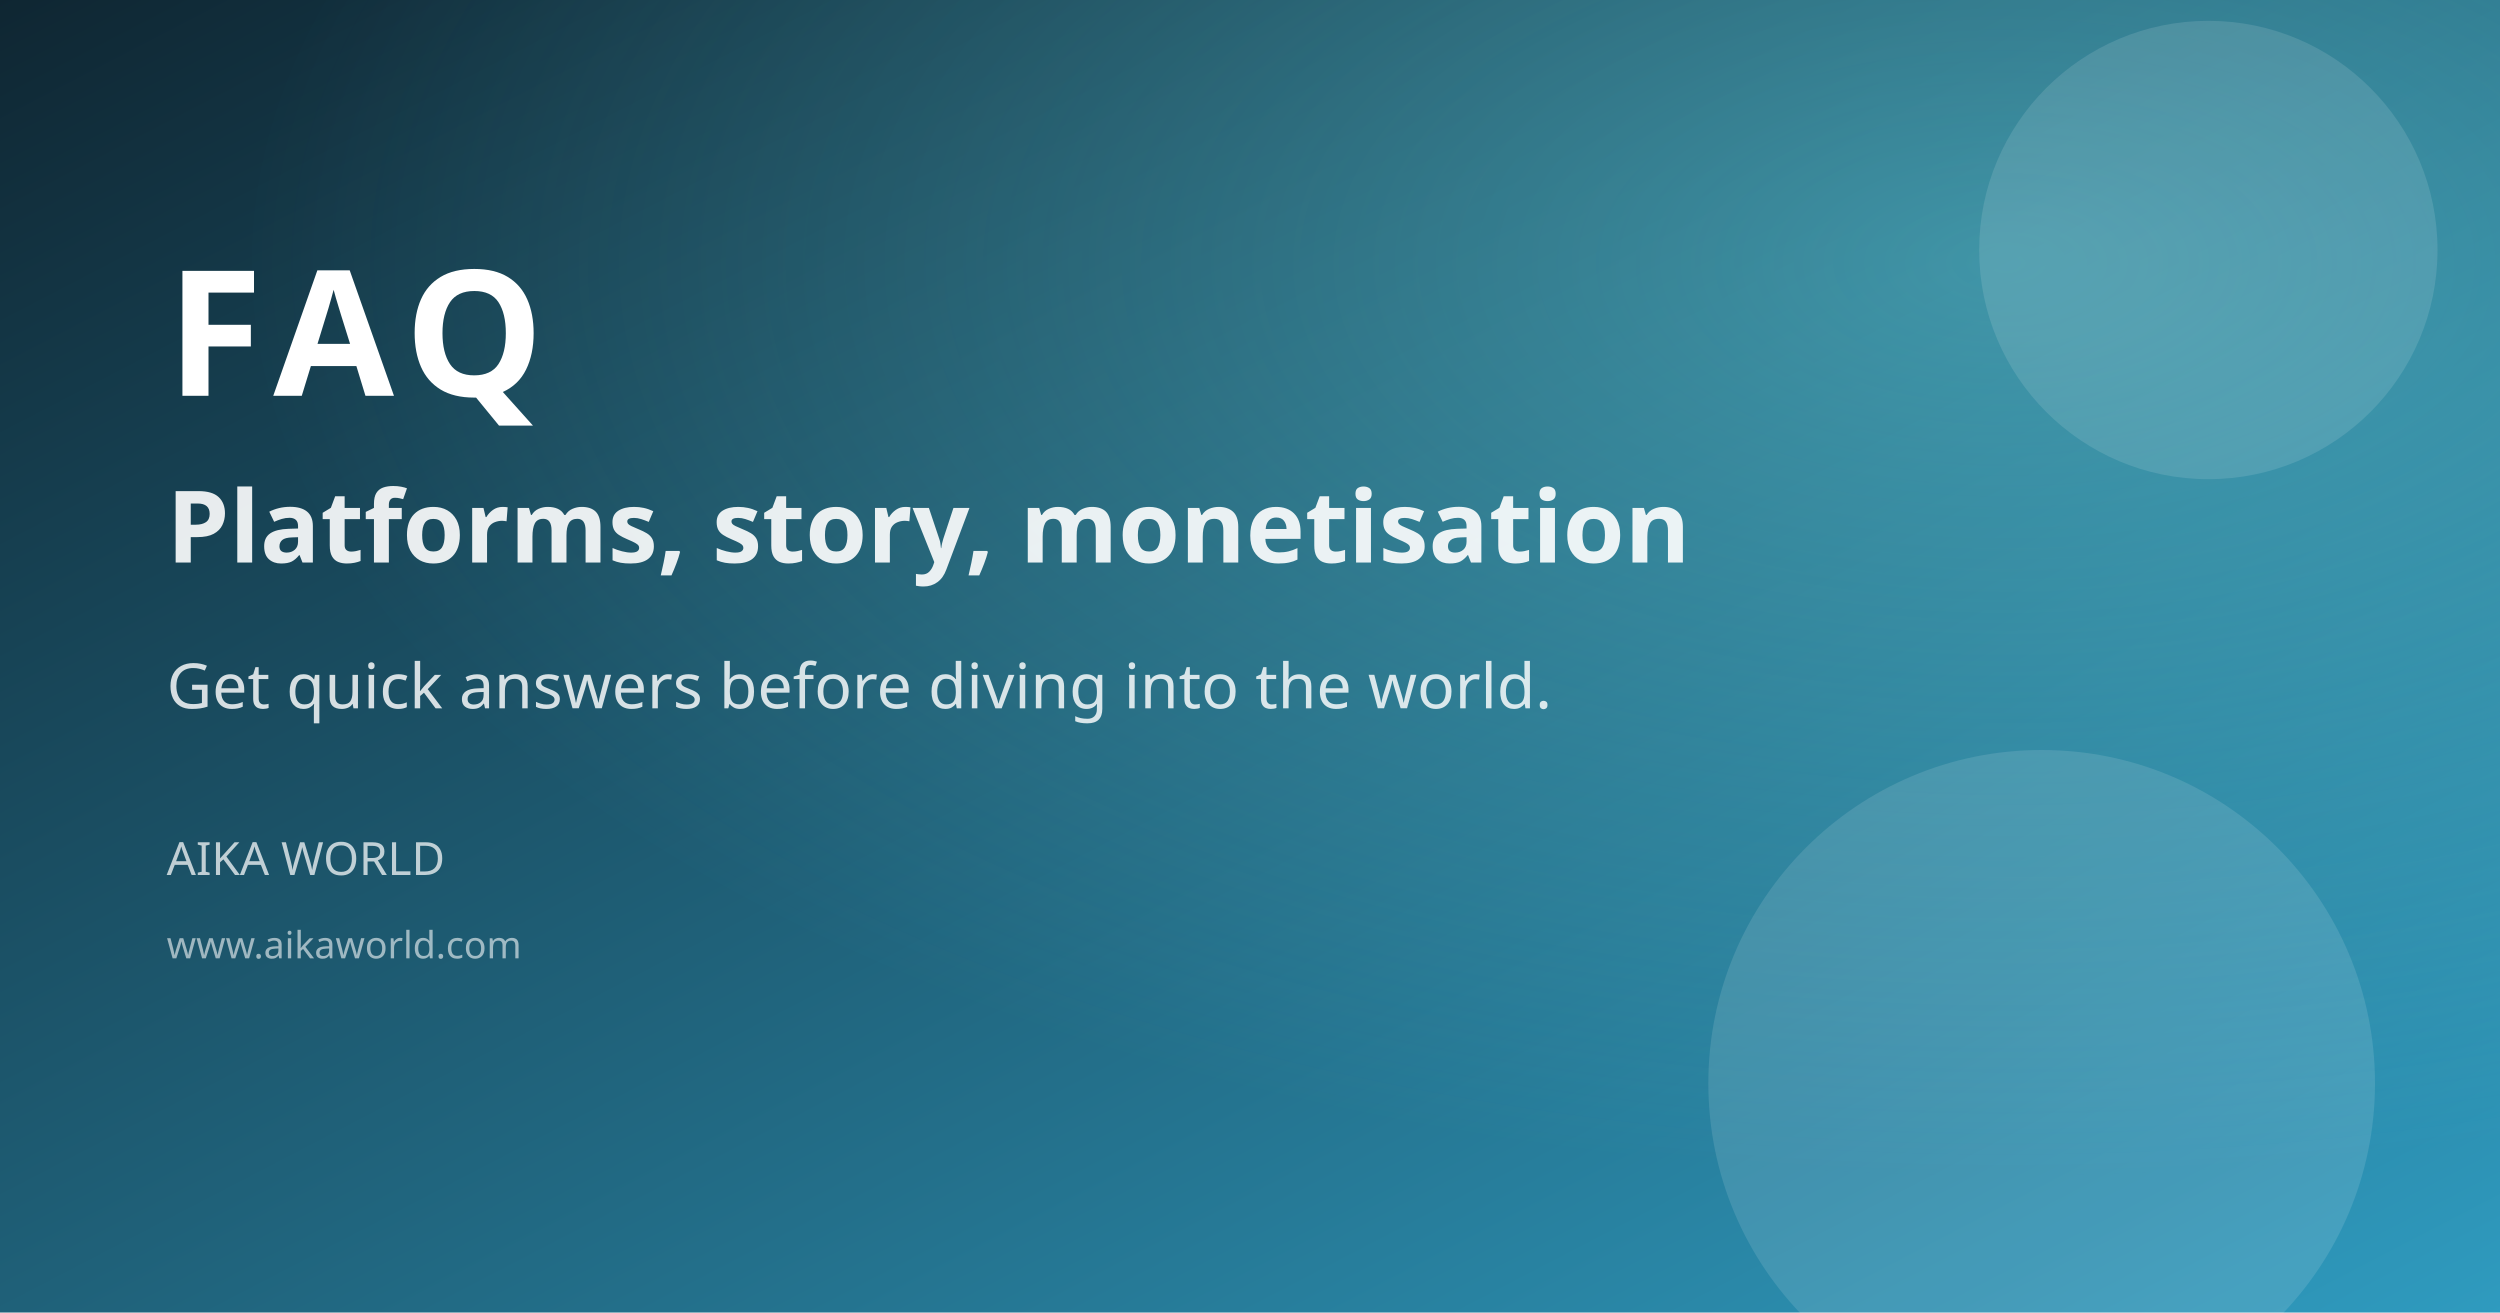
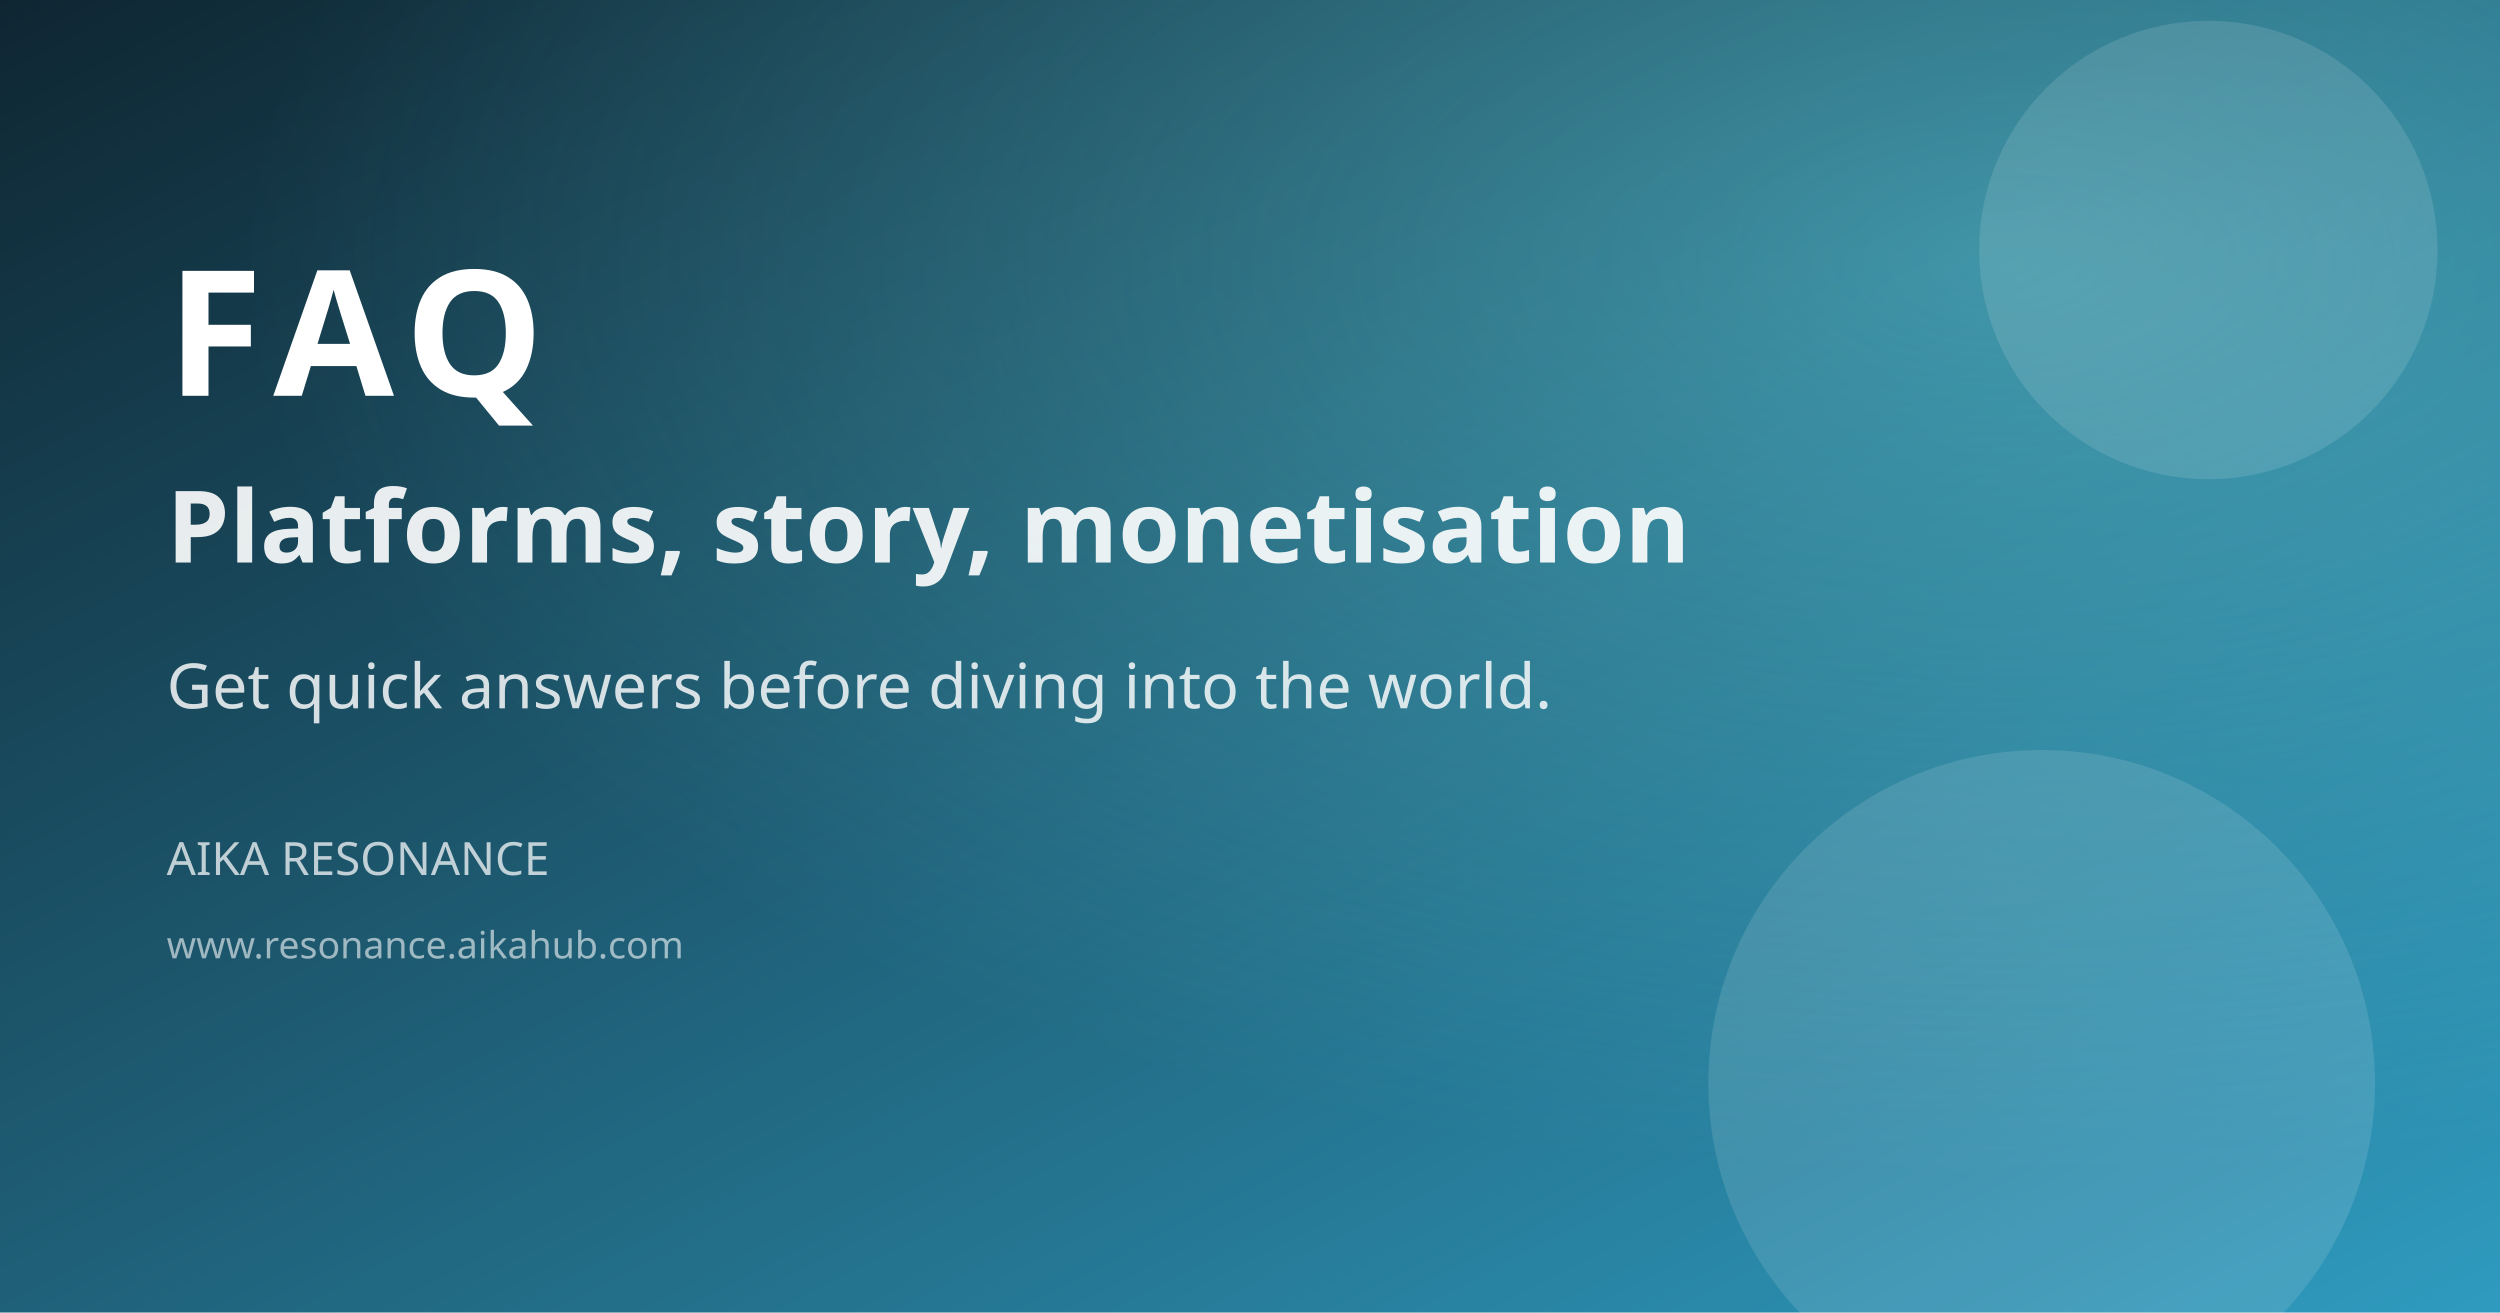
<svg xmlns="http://www.w3.org/2000/svg" width="1200" height="630" viewBox="0 0 1200 630">
  <defs>
    <linearGradient id="faq-en-gradient" x1="0%" y1="0%" x2="100%" y2="100%">
      <stop offset="0%" stop-color="#0f2632" />
      <stop offset="100%" stop-color="#2f9bbf" />
    </linearGradient>
    <radialGradient id="faq-en-radial" cx="80%" cy="20%" r="70%">
      <stop offset="0%" stop-color="#7ff7ff" stop-opacity="0.35" />
      <stop offset="100%" stop-color="#7ff7ff" stop-opacity="0" />
    </radialGradient>
  </defs>
  <rect width="1200" height="630" fill="url(#faq-en-gradient)" />
  <rect width="1200" height="630" fill="url(#faq-en-radial)" />
  <g fill="rgba(255,255,255,0.12)">
    <circle cx="1060" cy="120" r="110" />
    <circle cx="980" cy="520" r="160" />
  </g>
  <g fill="#ffffff">
    <text x="80" y="190" font-family="'Fira Sans', 'Segoe UI', sans-serif" font-size="84" font-weight="700" letter-spacing="0.08em">FAQ</text>
    <text x="80" y="270" font-family="'Fira Sans', 'Segoe UI', sans-serif" font-size="48" font-weight="600" opacity="0.9">Platforms, story, monetisation</text>
    <text x="80" y="340" font-family="'Fira Sans', 'Segoe UI', sans-serif" font-size="30" opacity="0.82">Get quick answers before diving into the world.</text>
  </g>
  <g transform="translate(80, 420)" fill="#ffffff" opacity="0.72">
-     <text font-family="'Fira Sans', 'Segoe UI', sans-serif" font-size="22">AIKA WORLD</text>
-     <text y="40" font-family="'Fira Sans', 'Segoe UI', sans-serif" font-size="18" opacity="0.8">www.aikaworld.com</text>
+     <text font-family="'Fira Sans', 'Segoe UI', sans-serif" font-size="22">AIKA RESONANCE</text>
+     <text y="40" font-family="'Fira Sans', 'Segoe UI', sans-serif" font-size="18" opacity="0.8">www.resonance.aikahub.com</text>
  </g>
</svg>
